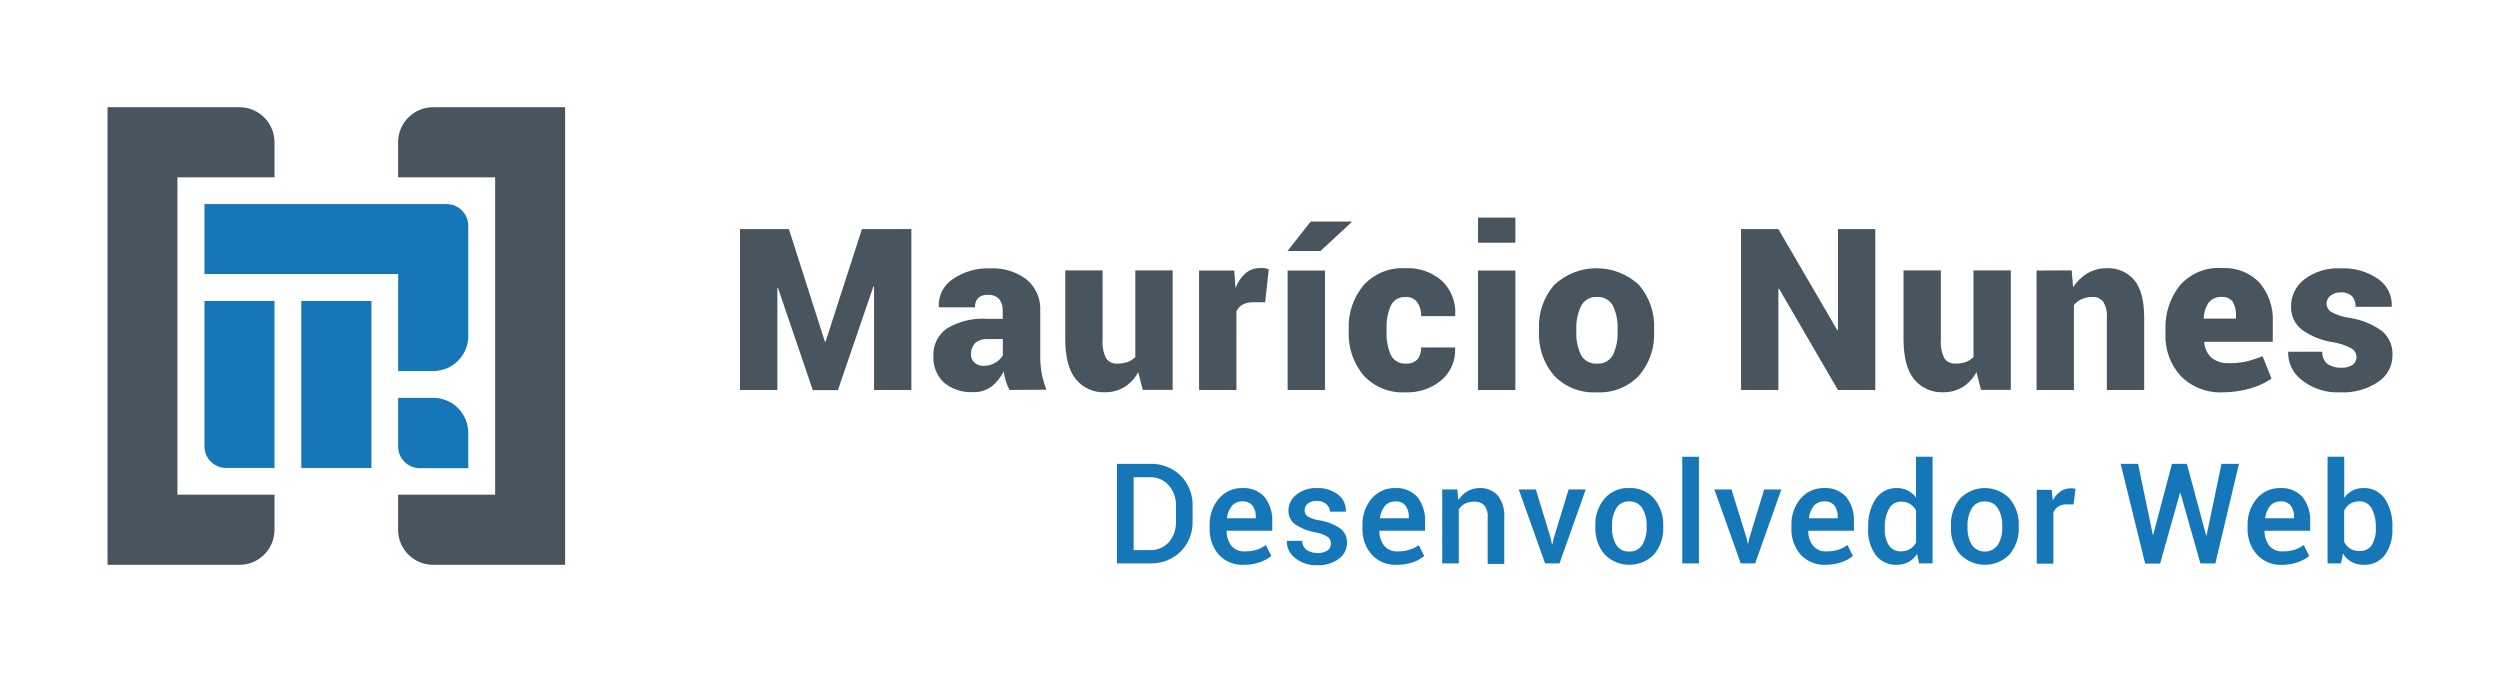
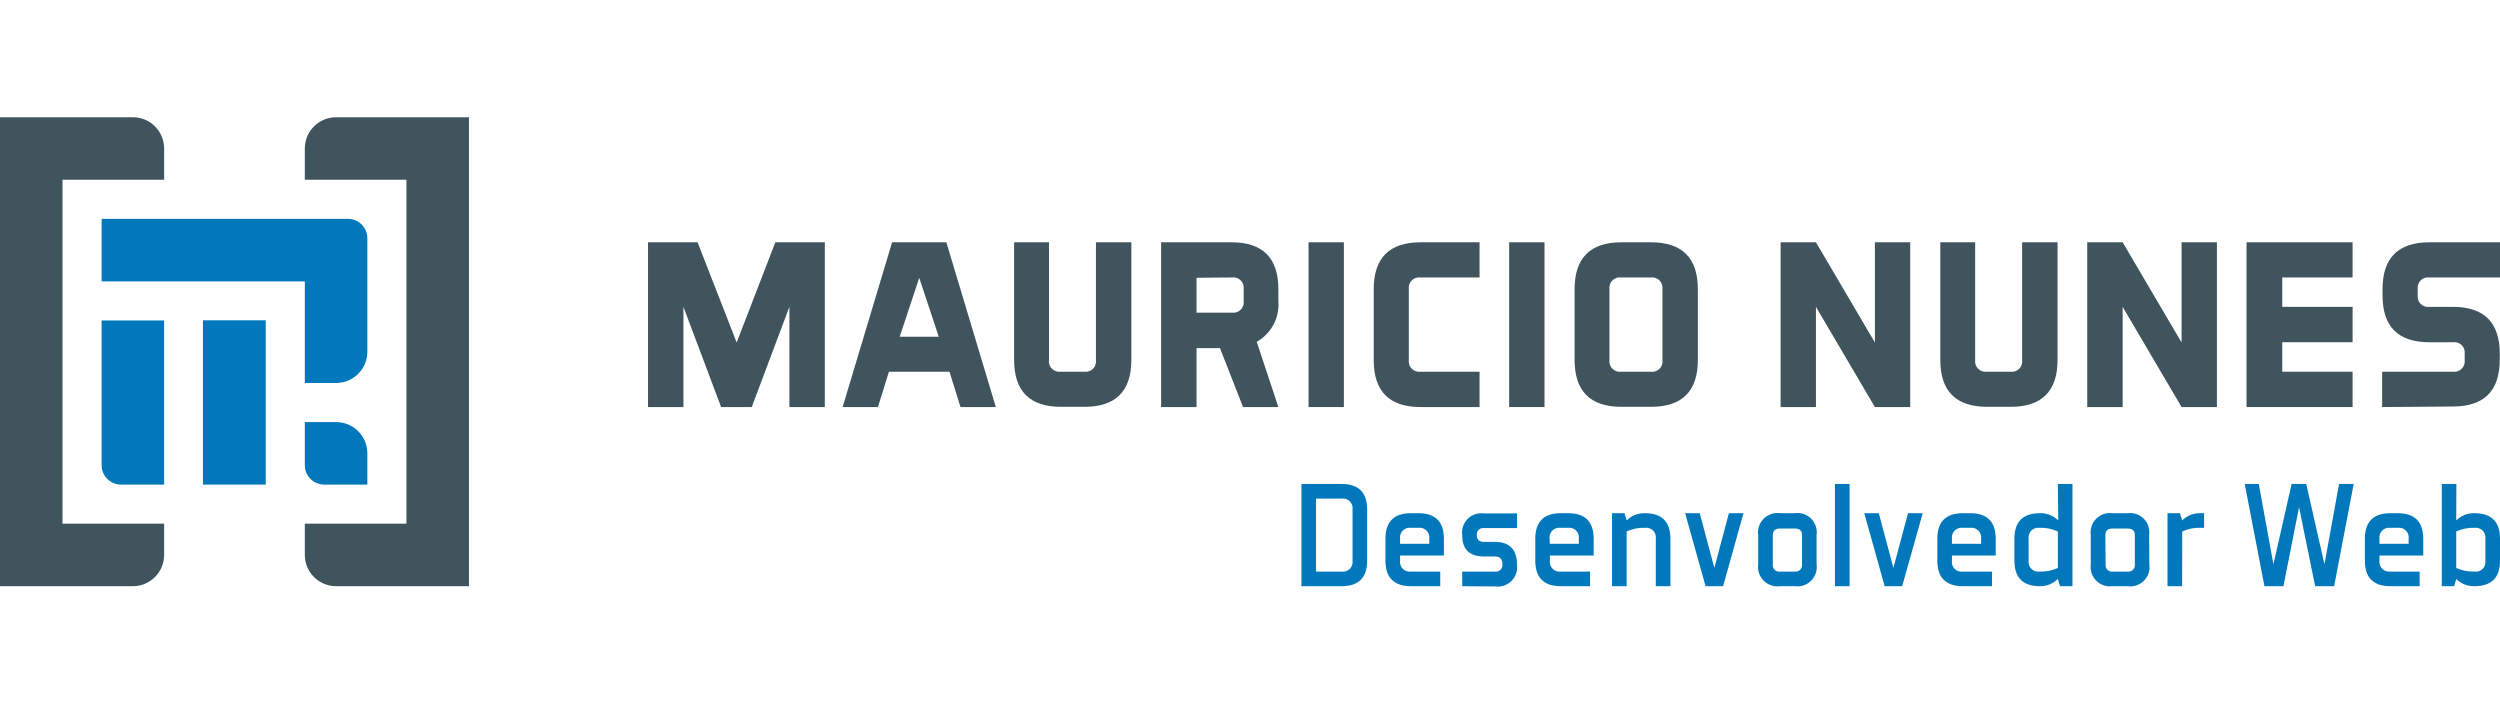
- <svg xmlns="http://www.w3.org/2000/svg" id="Camada_1" data-name="Camada 1" viewBox="0 0 334.8 90">
+ <svg xmlns="http://www.w3.org/2000/svg" id="Camada_1" data-name="Camada 1" viewBox="0 0 319.86 90">
  <defs>
-     <style>.cls-1{fill:none;}.cls-2{fill:#48555e;}.cls-3{fill:#1577b7;}</style>
+     <style>.cls-1{fill:#0078bb;}.cls-2{fill:#40545e;}.cls-3{fill:none;}</style>
  </defs>
-   <rect class="cls-1" width="334.8" height="90" />
-   <path class="cls-2" d="M58,14.36a4.69,4.69,0,0,0-4.69,4.7v4.69h13v42.5h-13v4.69A4.69,4.69,0,0,0,58,75.64H75.68V14.36ZM36.76,23.75V19.06a4.69,4.69,0,0,0-4.69-4.7H14.4V75.64H32.07a4.69,4.69,0,0,0,4.69-4.7V66.25h-13V23.75Z" />
-   <path class="cls-3" d="M62.71,58v4.7H56.22a2.9,2.9,0,0,1-2.9-2.91V53.28H58A4.69,4.69,0,0,1,62.71,58Z" />
-   <path class="cls-3" d="M36.76,40.31V62.67H30.28a2.9,2.9,0,0,1-2.9-2.91V40.31Z" />
-   <rect class="cls-3" x="40.35" y="40.31" width="9.39" height="22.36" />
-   <path class="cls-3" d="M62.71,30.23V45A4.69,4.69,0,0,1,58,49.69H53.32v-13H27.38V27.33H59.81A2.9,2.9,0,0,1,62.71,30.23Z" />
-   <path class="cls-2" d="M110.47,45.76h.09l4.87-15.08h6.62V52.23h-5V38.35l-.08,0-4.76,13.9h-3.36l-4.66-13.69h-.09V52.23h-5V30.68h6.55Z" />
-   <path class="cls-2" d="M135.2,52.22a5.92,5.92,0,0,1-.48-1.14,8.3,8.3,0,0,1-.31-1.33,6.22,6.22,0,0,1-1.6,2,3.88,3.88,0,0,1-2.5.76,5.54,5.54,0,0,1-3.91-1.29,4.56,4.56,0,0,1-1.4-3.53A4.25,4.25,0,0,1,126.79,44a9.21,9.21,0,0,1,5.43-1.3h2.06V41.6a2.27,2.27,0,0,0-.49-1.57,1.9,1.9,0,0,0-1.49-.54,1.81,1.81,0,0,0-1.3.4,1.71,1.71,0,0,0-.42,1.27l-4.86,0,0-.09a4.16,4.16,0,0,1,1.83-3.66,8.21,8.21,0,0,1,5.1-1.47,7.44,7.44,0,0,1,4.82,1.48,5.11,5.11,0,0,1,1.84,4.23v6A12.56,12.56,0,0,0,139.5,50a12.94,12.94,0,0,0,.64,2.19ZM131.67,49a3.12,3.12,0,0,0,1.63-.43,2.53,2.53,0,0,0,1-1V45.41h-2a2.31,2.31,0,0,0-1.74.57,2.12,2.12,0,0,0-.53,1.47,1.42,1.42,0,0,0,.47,1.1A1.73,1.73,0,0,0,131.67,49Z" />
-   <path class="cls-2" d="M152.43,49.83a5.2,5.2,0,0,1-1.84,2,4.83,4.83,0,0,1-2.61.7,4.74,4.74,0,0,1-3.9-1.74q-1.43-1.75-1.42-5.41V36.21h5v9.21a4.88,4.88,0,0,0,.48,2.58,1.69,1.69,0,0,0,1.49.69,4.09,4.09,0,0,0,1.41-.22,2.77,2.77,0,0,0,1-.66V36.21h5v16h-4Z" />
-   <path class="cls-2" d="M169.43,40.48l-1.63,0a2.76,2.76,0,0,0-1.4.32,1.94,1.94,0,0,0-.82.9V52.23h-5v-16h4.71l.17,2.36a4.87,4.87,0,0,1,1.34-2,2.94,2.94,0,0,1,1.94-.69,3.62,3.62,0,0,1,.6,0,4.71,4.71,0,0,1,.57.14Z" />
-   <path class="cls-2" d="M177.44,52.23h-5v-16h5Zm-1.91-22.56H181l0,.09-4.16,3.85h-4.42Z" />
-   <path class="cls-2" d="M188.28,48.69a2,2,0,0,0,1.53-.55,2.35,2.35,0,0,0,.5-1.61h4.56l0,.09a5.24,5.24,0,0,1-1.81,4.27,7,7,0,0,1-4.81,1.65,7.11,7.11,0,0,1-5.63-2.25,8.62,8.62,0,0,1-2-5.89v-.34a8.65,8.65,0,0,1,2-5.88,7.05,7.05,0,0,1,5.61-2.26,6.88,6.88,0,0,1,4.88,1.69,5.84,5.84,0,0,1,1.77,4.64l0,.09h-4.56a3.08,3.08,0,0,0-.52-1.86,1.78,1.78,0,0,0-1.54-.71,2.05,2.05,0,0,0-2,1.16,7.17,7.17,0,0,0-.57,3.13v.34a7.15,7.15,0,0,0,.57,3.15A2.09,2.09,0,0,0,188.28,48.69Z" />
-   <path class="cls-2" d="M202.94,32.5h-5V29.14h5Zm0,19.73h-5v-16h5Z" />
-   <path class="cls-2" d="M206.1,44.07a8.49,8.49,0,0,1,2-5.88,8.32,8.32,0,0,1,11.42,0,8.49,8.49,0,0,1,2,5.88v.32a8.48,8.48,0,0,1-2,5.89,7.27,7.27,0,0,1-5.69,2.26,7.34,7.34,0,0,1-5.73-2.26,8.48,8.48,0,0,1-2-5.89Zm5,.32a6.63,6.63,0,0,0,.63,3.16,2.25,2.25,0,0,0,2.14,1.14A2.22,2.22,0,0,0,216,47.54a6.62,6.62,0,0,0,.63-3.15v-.32a6.67,6.67,0,0,0-.63-3.13,2.25,2.25,0,0,0-2.14-1.17A2.2,2.2,0,0,0,211.73,41a6.65,6.65,0,0,0-.63,3.12Z" />
-   <path class="cls-2" d="M251.14,52.23h-5l-7.89-13.56-.09,0V52.23h-5V30.68h5l7.89,13.54.09,0V30.68h5Z" />
-   <path class="cls-2" d="M264.69,49.83a5.28,5.28,0,0,1-1.84,2,4.87,4.87,0,0,1-2.62.7,4.77,4.77,0,0,1-3.9-1.74q-1.41-1.75-1.41-5.41V36.21h5v9.21a4.88,4.88,0,0,0,.48,2.58,1.69,1.69,0,0,0,1.49.69,4,4,0,0,0,1.4-.22,2.8,2.8,0,0,0,1-.66V36.21h5v16h-4Z" />
-   <path class="cls-2" d="M277.44,36.21l.19,2.25a5.86,5.86,0,0,1,1.94-1.87,5,5,0,0,1,2.58-.67,4.52,4.52,0,0,1,3.68,1.6c.88,1.06,1.32,2.76,1.32,5.07v9.64h-5V42.58a3.64,3.64,0,0,0-.49-2.17,1.68,1.68,0,0,0-1.42-.64,3.52,3.52,0,0,0-1.44.28,2.81,2.81,0,0,0-1.06.8V52.23h-5v-16Z" />
-   <path class="cls-2" d="M297.74,52.54a7.44,7.44,0,0,1-5.71-2.2A7.87,7.87,0,0,1,290,44.76v-.57a9,9,0,0,1,1.95-6,6.89,6.89,0,0,1,5.63-2.29,6.44,6.44,0,0,1,5,1.94,7.53,7.53,0,0,1,1.79,5.31v2.62h-9.18l0,.09a3.14,3.14,0,0,0,.93,2,3.32,3.32,0,0,0,2.34.77,10,10,0,0,0,2.39-.23A14.81,14.81,0,0,0,303,47.7l1.2,3A9.19,9.19,0,0,1,301.41,52,13,13,0,0,1,297.74,52.54Zm-.19-12.77a2.06,2.06,0,0,0-1.77.76,3.84,3.84,0,0,0-.66,2.06l0,.08h4.32v-.39A3.35,3.35,0,0,0,299,40.4,1.68,1.68,0,0,0,297.55,39.77Z" />
-   <path class="cls-2" d="M315.58,47.73a1.31,1.31,0,0,0-.67-1.06,7.2,7.2,0,0,0-2.45-.83,9.66,9.66,0,0,1-4.22-1.7A3.83,3.83,0,0,1,306.82,41a4.49,4.49,0,0,1,1.78-3.59,7.29,7.29,0,0,1,4.81-1.47,8.2,8.2,0,0,1,5.09,1.43A4.22,4.22,0,0,1,320.31,41l0,.09h-4.86a2,2,0,0,0-.47-1.44,2.14,2.14,0,0,0-1.56-.49,2.09,2.09,0,0,0-1.32.43,1.36,1.36,0,0,0-.53,1.1,1.32,1.32,0,0,0,.62,1.08,6.81,6.81,0,0,0,2.48.8A10,10,0,0,1,319,44.33a4,4,0,0,1,1.4,3.25,4.22,4.22,0,0,1-1.91,3.56,8.37,8.37,0,0,1-5.07,1.4,7.65,7.65,0,0,1-5.18-1.65,4.57,4.57,0,0,1-1.81-3.71l0-.08H311a2,2,0,0,0,.69,1.64,3.06,3.06,0,0,0,1.87.5,2.49,2.49,0,0,0,1.52-.39A1.3,1.3,0,0,0,315.58,47.73Z" />
-   <path class="cls-3" d="M149.59,75.45V62.12H154a5.59,5.59,0,0,1,4.13,1.59,5.52,5.52,0,0,1,1.58,4.07v2a5.5,5.5,0,0,1-1.58,4.07A5.62,5.62,0,0,1,154,75.45Zm2.23-11.54v9.76H154a3.22,3.22,0,0,0,2.55-1.08,4.1,4.1,0,0,0,.94-2.79v-2a4.08,4.08,0,0,0-.94-2.77A3.22,3.22,0,0,0,154,63.91Z" />
-   <path class="cls-3" d="M166.59,75.64a4.31,4.31,0,0,1-3.39-1.37A5.1,5.1,0,0,1,162,70.72v-.36a5.27,5.27,0,0,1,1.23-3.59,4,4,0,0,1,3.15-1.41,3.72,3.72,0,0,1,3,1.23,5,5,0,0,1,1,3.29v1.2h-6.12l0,0a3.27,3.27,0,0,0,.64,2,2.18,2.18,0,0,0,1.82.76,4.88,4.88,0,0,0,1.57-.22,4,4,0,0,0,1.23-.63l.73,1.46a4.82,4.82,0,0,1-1.5.83A6.22,6.22,0,0,1,166.59,75.64Zm-.24-8.49a1.74,1.74,0,0,0-1.39.62,3.08,3.08,0,0,0-.65,1.64l0,0h3.87v-.17a2.45,2.45,0,0,0-.45-1.54A1.61,1.61,0,0,0,166.35,67.15Z" />
-   <path class="cls-3" d="M178.23,72.74a1,1,0,0,0-.44-.85,4.63,4.63,0,0,0-1.64-.6,6.69,6.69,0,0,1-2.67-1.05,2.21,2.21,0,0,1-.93-1.87,2.65,2.65,0,0,1,1.06-2.12,4.15,4.15,0,0,1,2.77-.89,4.36,4.36,0,0,1,2.86.91,2.65,2.65,0,0,1,1,2.19l0,.06h-2.13a1.4,1.4,0,0,0-.48-1,1.82,1.82,0,0,0-1.27-.44,1.84,1.84,0,0,0-1.23.36,1.17,1.17,0,0,0-.42.9,1,1,0,0,0,.39.81,4.48,4.48,0,0,0,1.62.54,6.71,6.71,0,0,1,2.75,1.07,2.26,2.26,0,0,1,.92,1.9,2.61,2.61,0,0,1-1.1,2.18,4.59,4.59,0,0,1-2.9.85,4.42,4.42,0,0,1-3-1,2.77,2.77,0,0,1-1.06-2.27l0,0h2.06a1.5,1.5,0,0,0,.63,1.25,2.49,2.49,0,0,0,1.42.39,2.24,2.24,0,0,0,1.33-.34A1,1,0,0,0,178.23,72.74Z" />
-   <path class="cls-3" d="M187.08,75.64a4.31,4.31,0,0,1-3.39-1.37,5.1,5.1,0,0,1-1.23-3.55v-.36a5.27,5.27,0,0,1,1.23-3.59,4,4,0,0,1,3.15-1.41,3.72,3.72,0,0,1,3,1.23,5,5,0,0,1,1,3.29v1.2h-6.12l0,0a3.27,3.27,0,0,0,.64,2,2.18,2.18,0,0,0,1.82.76,4.88,4.88,0,0,0,1.57-.22A4,4,0,0,0,190,73l.73,1.46a4.82,4.82,0,0,1-1.5.83A6.22,6.22,0,0,1,187.08,75.64Zm-.24-8.49a1.74,1.74,0,0,0-1.39.62,3.08,3.08,0,0,0-.65,1.64l0,0h3.87v-.17a2.45,2.45,0,0,0-.45-1.54A1.61,1.61,0,0,0,186.84,67.15Z" />
-   <path class="cls-3" d="M195.17,65.55l.12,1.42a3.64,3.64,0,0,1,1.23-1.18,3.19,3.19,0,0,1,1.66-.43,3.11,3.11,0,0,1,2.41,1,4.38,4.38,0,0,1,.86,3v6.16h-2.22V69.31a2.38,2.38,0,0,0-.45-1.64,1.77,1.77,0,0,0-1.35-.49,2.67,2.67,0,0,0-1.24.27,2.15,2.15,0,0,0-.83.75v7.25h-2.22v-9.9Z" />
-   <path class="cls-3" d="M207.68,72.1l.16.8h.06l.17-.8,2-6.55h2.29l-3.51,9.9h-1.93l-3.53-9.9h2.29Z" />
-   <path class="cls-3" d="M213.65,70.4a5.36,5.36,0,0,1,1.22-3.62,4.1,4.1,0,0,1,3.31-1.42,4.17,4.17,0,0,1,3.35,1.42,5.4,5.4,0,0,1,1.21,3.62v.2a5.37,5.37,0,0,1-1.21,3.63,4.64,4.64,0,0,1-6.66,0,5.37,5.37,0,0,1-1.22-3.63Zm2.23.2a4.39,4.39,0,0,0,.56,2.36,1.94,1.94,0,0,0,1.76.9,1.92,1.92,0,0,0,1.74-.91,4.26,4.26,0,0,0,.58-2.35v-.2a4.26,4.26,0,0,0-.58-2.33,1.92,1.92,0,0,0-1.76-.92,1.89,1.89,0,0,0-1.73.92,4.35,4.35,0,0,0-.57,2.33Z" />
-   <path class="cls-3" d="M227.52,75.45h-2.23V61.17h2.23Z" />
-   <path class="cls-3" d="M233.91,72.1l.17.8h0l.18-.8,2-6.55h2.3l-3.51,9.9h-1.93l-3.53-9.9h2.29Z" />
-   <path class="cls-3" d="M244.52,75.64a4.33,4.33,0,0,1-3.39-1.37,5.14,5.14,0,0,1-1.22-3.55v-.36a5.31,5.31,0,0,1,1.22-3.59,4,4,0,0,1,3.15-1.41,3.7,3.7,0,0,1,3,1.23,5,5,0,0,1,1,3.29v1.2h-6.12l0,0a3.2,3.2,0,0,0,.64,2,2.17,2.17,0,0,0,1.82.76,4.92,4.92,0,0,0,1.57-.22,4.22,4.22,0,0,0,1.23-.63l.72,1.46a4.82,4.82,0,0,1-1.5.83A6.18,6.18,0,0,1,244.52,75.64Zm-.24-8.49a1.74,1.74,0,0,0-1.39.62,3.16,3.16,0,0,0-.65,1.64l0,0h3.87v-.17a2.51,2.51,0,0,0-.44-1.54A1.64,1.64,0,0,0,244.28,67.15Z" />
-   <path class="cls-3" d="M250.19,70.63a6.51,6.51,0,0,1,1-3.82,3.31,3.31,0,0,1,2.86-1.45,3.09,3.09,0,0,1,2.54,1.26V61.17h2.22V75.45H257l-.26-1.26a3.4,3.4,0,0,1-1.16,1.08,3.27,3.27,0,0,1-1.56.37,3.36,3.36,0,0,1-2.84-1.33,5.53,5.53,0,0,1-1-3.48Zm2.22.2a3.89,3.89,0,0,0,.53,2.18,1.82,1.82,0,0,0,1.67.82,2.15,2.15,0,0,0,1.19-.31,2.22,2.22,0,0,0,.8-.86V68.35a2.38,2.38,0,0,0-.8-.86,2.23,2.23,0,0,0-1.18-.31,1.79,1.79,0,0,0-1.67,1,5,5,0,0,0-.54,2.49Z" />
-   <path class="cls-3" d="M261.27,70.4a5.35,5.35,0,0,1,1.21-3.62,4.61,4.61,0,0,1,6.66,0,5.35,5.35,0,0,1,1.21,3.62v.2a5.32,5.32,0,0,1-1.21,3.63,4.64,4.64,0,0,1-6.66,0,5.36,5.36,0,0,1-1.21-3.63Zm2.22.2a4.39,4.39,0,0,0,.57,2.36,2.14,2.14,0,0,0,3.5,0,4.26,4.26,0,0,0,.58-2.35v-.2a4.26,4.26,0,0,0-.58-2.33,1.94,1.94,0,0,0-1.76-.92,1.89,1.89,0,0,0-1.74.92,4.35,4.35,0,0,0-.57,2.33Z" />
-   <path class="cls-3" d="M277.69,67.55l-.95,0a1.93,1.93,0,0,0-1.08.28,1.71,1.71,0,0,0-.67.78v6.88h-2.23v-9.9h2l.15,1.43a3.2,3.2,0,0,1,1-1.19,2.26,2.26,0,0,1,1.35-.43,1.53,1.53,0,0,1,.38,0l.32.07Z" />
-   <path class="cls-3" d="M295.45,71.73h.05l2-9.61h2.34l-3.16,13.33h-2L292,66h-.05l-2.67,9.48h-2L284,62.12h2.33l2,9.6h0l2.54-9.6h2Z" />
-   <path class="cls-3" d="M305.63,75.64a4.31,4.31,0,0,1-3.39-1.37A5.1,5.1,0,0,1,301,70.72v-.36a5.27,5.27,0,0,1,1.23-3.59,4,4,0,0,1,3.15-1.41,3.72,3.72,0,0,1,3,1.23,5,5,0,0,1,1,3.29v1.2h-6.12l0,0a3.27,3.27,0,0,0,.64,2,2.17,2.17,0,0,0,1.82.76,4.88,4.88,0,0,0,1.57-.22,4.22,4.22,0,0,0,1.23-.63l.73,1.46a4.82,4.82,0,0,1-1.5.83A6.22,6.22,0,0,1,305.63,75.64Zm-.24-8.49a1.72,1.72,0,0,0-1.39.62,3.08,3.08,0,0,0-.65,1.64l0,0h3.87v-.17a2.45,2.45,0,0,0-.45-1.54A1.61,1.61,0,0,0,305.39,67.15Z" />
-   <path class="cls-3" d="M320.39,70.83a5.58,5.58,0,0,1-1,3.49,3.37,3.37,0,0,1-2.85,1.32,3.24,3.24,0,0,1-1.62-.39,3.1,3.1,0,0,1-1.14-1.11l-.27,1.31h-1.8V61.17h2.23v5.5a3,3,0,0,1,2.58-1.31,3.3,3.3,0,0,1,2.87,1.45,6.49,6.49,0,0,1,1,3.82Zm-2.22-.2a5.11,5.11,0,0,0-.53-2.49,1.78,1.78,0,0,0-1.68-1,2.18,2.18,0,0,0-1.24.33,2.22,2.22,0,0,0-.79.92v4.15a2.09,2.09,0,0,0,.78.92,2.28,2.28,0,0,0,1.27.33,1.85,1.85,0,0,0,1.67-.81,4,4,0,0,0,.52-2.19Z" />
+   <path class="cls-1" d="M21,41V62H15.47A2.48,2.48,0,0,1,13,59.52V41Z" />
+   <rect class="cls-1" x="25.97" y="40.98" width="8.03" height="21.02" />
+   <path class="cls-1" d="M47,58v4H41.45A2.48,2.48,0,0,1,39,59.52V54h4A4,4,0,0,1,47,58Z" />
+   <path class="cls-1" d="M47,30.47V45a4,4,0,0,1-4,4H39V36H13V28H44.52A2.48,2.48,0,0,1,47,30.47Z" />
+   <path class="cls-2" d="M60,15V75H43a4,4,0,0,1-4-4V67H52V23H39V19a4,4,0,0,1,4-4Z" />
+   <path class="cls-2" d="M0,15V75H17a4,4,0,0,0,4-4V67H8V23H21V19a4,4,0,0,0-4-4Z" />
+   <path class="cls-2" d="M82.91,31h6.34l5,12.82L99.2,31h6.33V52.08H101V39.26L96.18,52.08H92.26L87.44,39.26V52.08H82.91Z" />
+   <path class="cls-2" d="M127.41,52.08h-4.52l-1.41-4.52h-7.75l-1.4,4.52h-4.52L114.14,31h6.94Zm-12.3-9h5l-2.5-7.53Z" />
+   <path class="cls-2" d="M134.21,31V46.05a1.34,1.34,0,0,0,1.51,1.51h3a1.33,1.33,0,0,0,1.5-1.51V31h4.53V46.05q0,6-6,6h-3q-6,0-6-6V31Z" />
+   <path class="cls-2" d="M156.09,44.54h-3v7.54h-4.53V31h9q6,0,6,6v1.51a5.46,5.46,0,0,1-2.77,5.22l2.77,8.35h-4.52Zm-3-9V40h4.52a1.33,1.33,0,0,0,1.51-1.51V37a1.33,1.33,0,0,0-1.51-1.5Z" />
+   <path class="cls-2" d="M171.94,31V52.08h-4.52V31Z" />
+   <path class="cls-2" d="M180.25,46.05a1.34,1.34,0,0,0,1.51,1.51h7.54v4.52h-7.54q-6,0-6-6V37q0-6,6-6h7.54V35.5h-7.54a1.33,1.33,0,0,0-1.51,1.5Z" />
+   <path class="cls-2" d="M197.61,31V52.08h-4.52V31Z" />
+   <path class="cls-2" d="M217.23,46.05q0,6-6,6h-3.77q-6,0-6-6V37q0-6,6-6h3.77q6,0,6,6Zm-11.31,0a1.34,1.34,0,0,0,1.51,1.51h3.77a1.33,1.33,0,0,0,1.5-1.51V37a1.33,1.33,0,0,0-1.5-1.5h-3.77a1.33,1.33,0,0,0-1.51,1.5Z" />
+   <path class="cls-2" d="M232.34,31l7.54,12.82V31h4.52V52.08h-4.52l-7.54-12.82V52.08h-4.52V31Z" />
+   <path class="cls-2" d="M252.71,31V46.05a1.34,1.34,0,0,0,1.51,1.51h3a1.33,1.33,0,0,0,1.5-1.51V31h4.53V46.05q0,6-6,6h-3q-6,0-6-6V31Z" />
+   <path class="cls-2" d="M271.58,31l7.54,12.82V31h4.52V52.08h-4.52l-7.54-12.82V52.08h-4.53V31Z" />
+   <path class="cls-2" d="M301,39.26v4.53H292v3.77H301v4.52H287.43V31H301V35.5H292v3.76Z" />
+   <path class="cls-2" d="M304.78,52.08V47.56h9.05a1.34,1.34,0,0,0,1.51-1.51V45.3a1.33,1.33,0,0,0-1.51-1.51h-3q-6,0-6-6V37q0-6,6-6h9.05V35.5h-9.05a1.33,1.33,0,0,0-1.5,1.5v.76a1.33,1.33,0,0,0,1.5,1.5h3q6,0,6,6v.75q0,6-6,6Z" />
+   <path class="cls-1" d="M171.65,61.92q3.27,0,3.27,3.27v6.54q0,3.27-3.27,3.27h-5.14V61.92Zm1.4,3.27a1.24,1.24,0,0,0-1.4-1.4h-3.27v9.34h3.27a1.24,1.24,0,0,0,1.4-1.4Z" />
+   <path class="cls-1" d="M179.13,71.08v.65a1.24,1.24,0,0,0,1.4,1.4h3.74V75h-3.74q-3.27,0-3.27-3.27v-2.8q0-3.27,3.27-3.27h.94q3.27,0,3.27,3.27v2.15Zm0-1.5h3.74v-.65a1.24,1.24,0,0,0-1.4-1.4h-.94a1.24,1.24,0,0,0-1.4,1.4Z" />
+   <path class="cls-1" d="M187.08,75V73.13h4.2a.83.83,0,0,0,.94-.93c0-.69-.31-1-.94-1h-1.4c-1.87,0-2.8-.9-2.8-2.71a2.47,2.47,0,0,1,2.8-2.8h4.21v1.87h-4.21a.82.82,0,0,0-.93.93q0,.84.93.84h1.4c1.87,0,2.81,1,2.81,2.9a2.48,2.48,0,0,1-2.81,2.8Z" />
+   <path class="cls-1" d="M198.3,71.08v.65a1.24,1.24,0,0,0,1.4,1.4h3.74V75H199.7q-3.27,0-3.27-3.27v-2.8q0-3.27,3.27-3.27h.93q3.27,0,3.27,3.27v2.15Zm0-1.5H202v-.65a1.24,1.24,0,0,0-1.41-1.4h-.93a1.24,1.24,0,0,0-1.4,1.4Z" />
+   <path class="cls-1" d="M208.12,75h-1.87V65.66h1.59l.28.93a3.17,3.17,0,0,1,2.33-.93q3.27,0,3.27,3.27V75h-1.87V68.93a1.24,1.24,0,0,0-1.4-1.4,5.06,5.06,0,0,0-2.33.47Z" />
+   <path class="cls-1" d="M220.46,75h-2.24l-2.62-9.34h1.87l1.87,7,1.86-7h1.87Z" />
+   <path class="cls-1" d="M232.42,72.2a2.47,2.47,0,0,1-2.8,2.8h-1.87a2.48,2.48,0,0,1-2.8-2.8V68.46a2.48,2.48,0,0,1,2.8-2.8h1.87a2.47,2.47,0,0,1,2.8,2.8Zm-5.6,0a.82.82,0,0,0,.93.93h1.87a.83.83,0,0,0,.94-.93V68.46c0-.56-.32-.84-.94-.84h-1.87q-.93,0-.93.84Z" />
+   <path class="cls-1" d="M236.64,61.92V75h-1.87V61.92Z" />
+   <path class="cls-1" d="M243.37,75h-2.24l-2.61-9.34h1.86l1.87,7,1.87-7H246Z" />
+   <path class="cls-1" d="M249.74,71.08v.65a1.23,1.23,0,0,0,1.4,1.4h3.73V75h-3.73q-3.27,0-3.27-3.27v-2.8q0-3.27,3.27-3.27h.93q3.27,0,3.27,3.27v2.15Zm0-1.5h3.73v-.65a1.24,1.24,0,0,0-1.4-1.4h-.93a1.24,1.24,0,0,0-1.4,1.4Z" />
+   <path class="cls-1" d="M263.29,61.92h1.87V75h-1.59l-.28-.93A3.17,3.17,0,0,1,261,75q-3.27,0-3.27-3.27v-2.8q0-3.27,3.27-3.27a3.17,3.17,0,0,1,2.34.93Zm0,10.75V68a5.08,5.08,0,0,0-2.34-.47,1.24,1.24,0,0,0-1.4,1.4v2.8a1.24,1.24,0,0,0,1.4,1.4A5.22,5.22,0,0,0,263.29,72.67Z" />
+   <path class="cls-1" d="M275,72.2a2.47,2.47,0,0,1-2.8,2.8H270.3a2.48,2.48,0,0,1-2.8-2.8V68.46a2.48,2.48,0,0,1,2.8-2.8h1.87a2.47,2.47,0,0,1,2.8,2.8Zm-5.6,0a.82.82,0,0,0,.93.93h1.87a.83.83,0,0,0,.94-.93V68.46c0-.56-.31-.84-.94-.84H270.3q-.93,0-.93.84Z" />
+   <path class="cls-1" d="M279.19,75h-1.87V65.66h1.59l.28.93a3.17,3.17,0,0,1,2.33-.93H282v1.87h-.47a5.06,5.06,0,0,0-2.33.47Z" />
+   <path class="cls-1" d="M298.64,75h-2.43l-2.06-10.1-2,10.1h-2.43l-2.52-13.08H289l1.87,10.28,2.33-10.28h1.87l2.33,10.28,1.87-10.28h1.87Z" />
+   <path class="cls-1" d="M304.44,71.08v.65a1.24,1.24,0,0,0,1.4,1.4h3.74V75h-3.74q-3.27,0-3.27-3.27v-2.8q0-3.27,3.27-3.27h.93q3.27,0,3.27,3.27v2.15Zm0-1.5h3.73v-.65a1.24,1.24,0,0,0-1.4-1.4h-.93a1.24,1.24,0,0,0-1.4,1.4Z" />
+   <path class="cls-1" d="M314.26,66.59a3.17,3.17,0,0,1,2.33-.93q3.27,0,3.27,3.27v2.8q0,3.27-3.27,3.27a3.17,3.17,0,0,1-2.33-.93L314,75h-1.59V61.92h1.87Zm2.33,6.54a1.23,1.23,0,0,0,1.4-1.4v-2.8a1.24,1.24,0,0,0-1.4-1.4,5.06,5.06,0,0,0-2.33.47v4.67A5.2,5.2,0,0,0,316.59,73.13Z" />
+   <rect class="cls-3" width="319.86" height="90" />
</svg>
